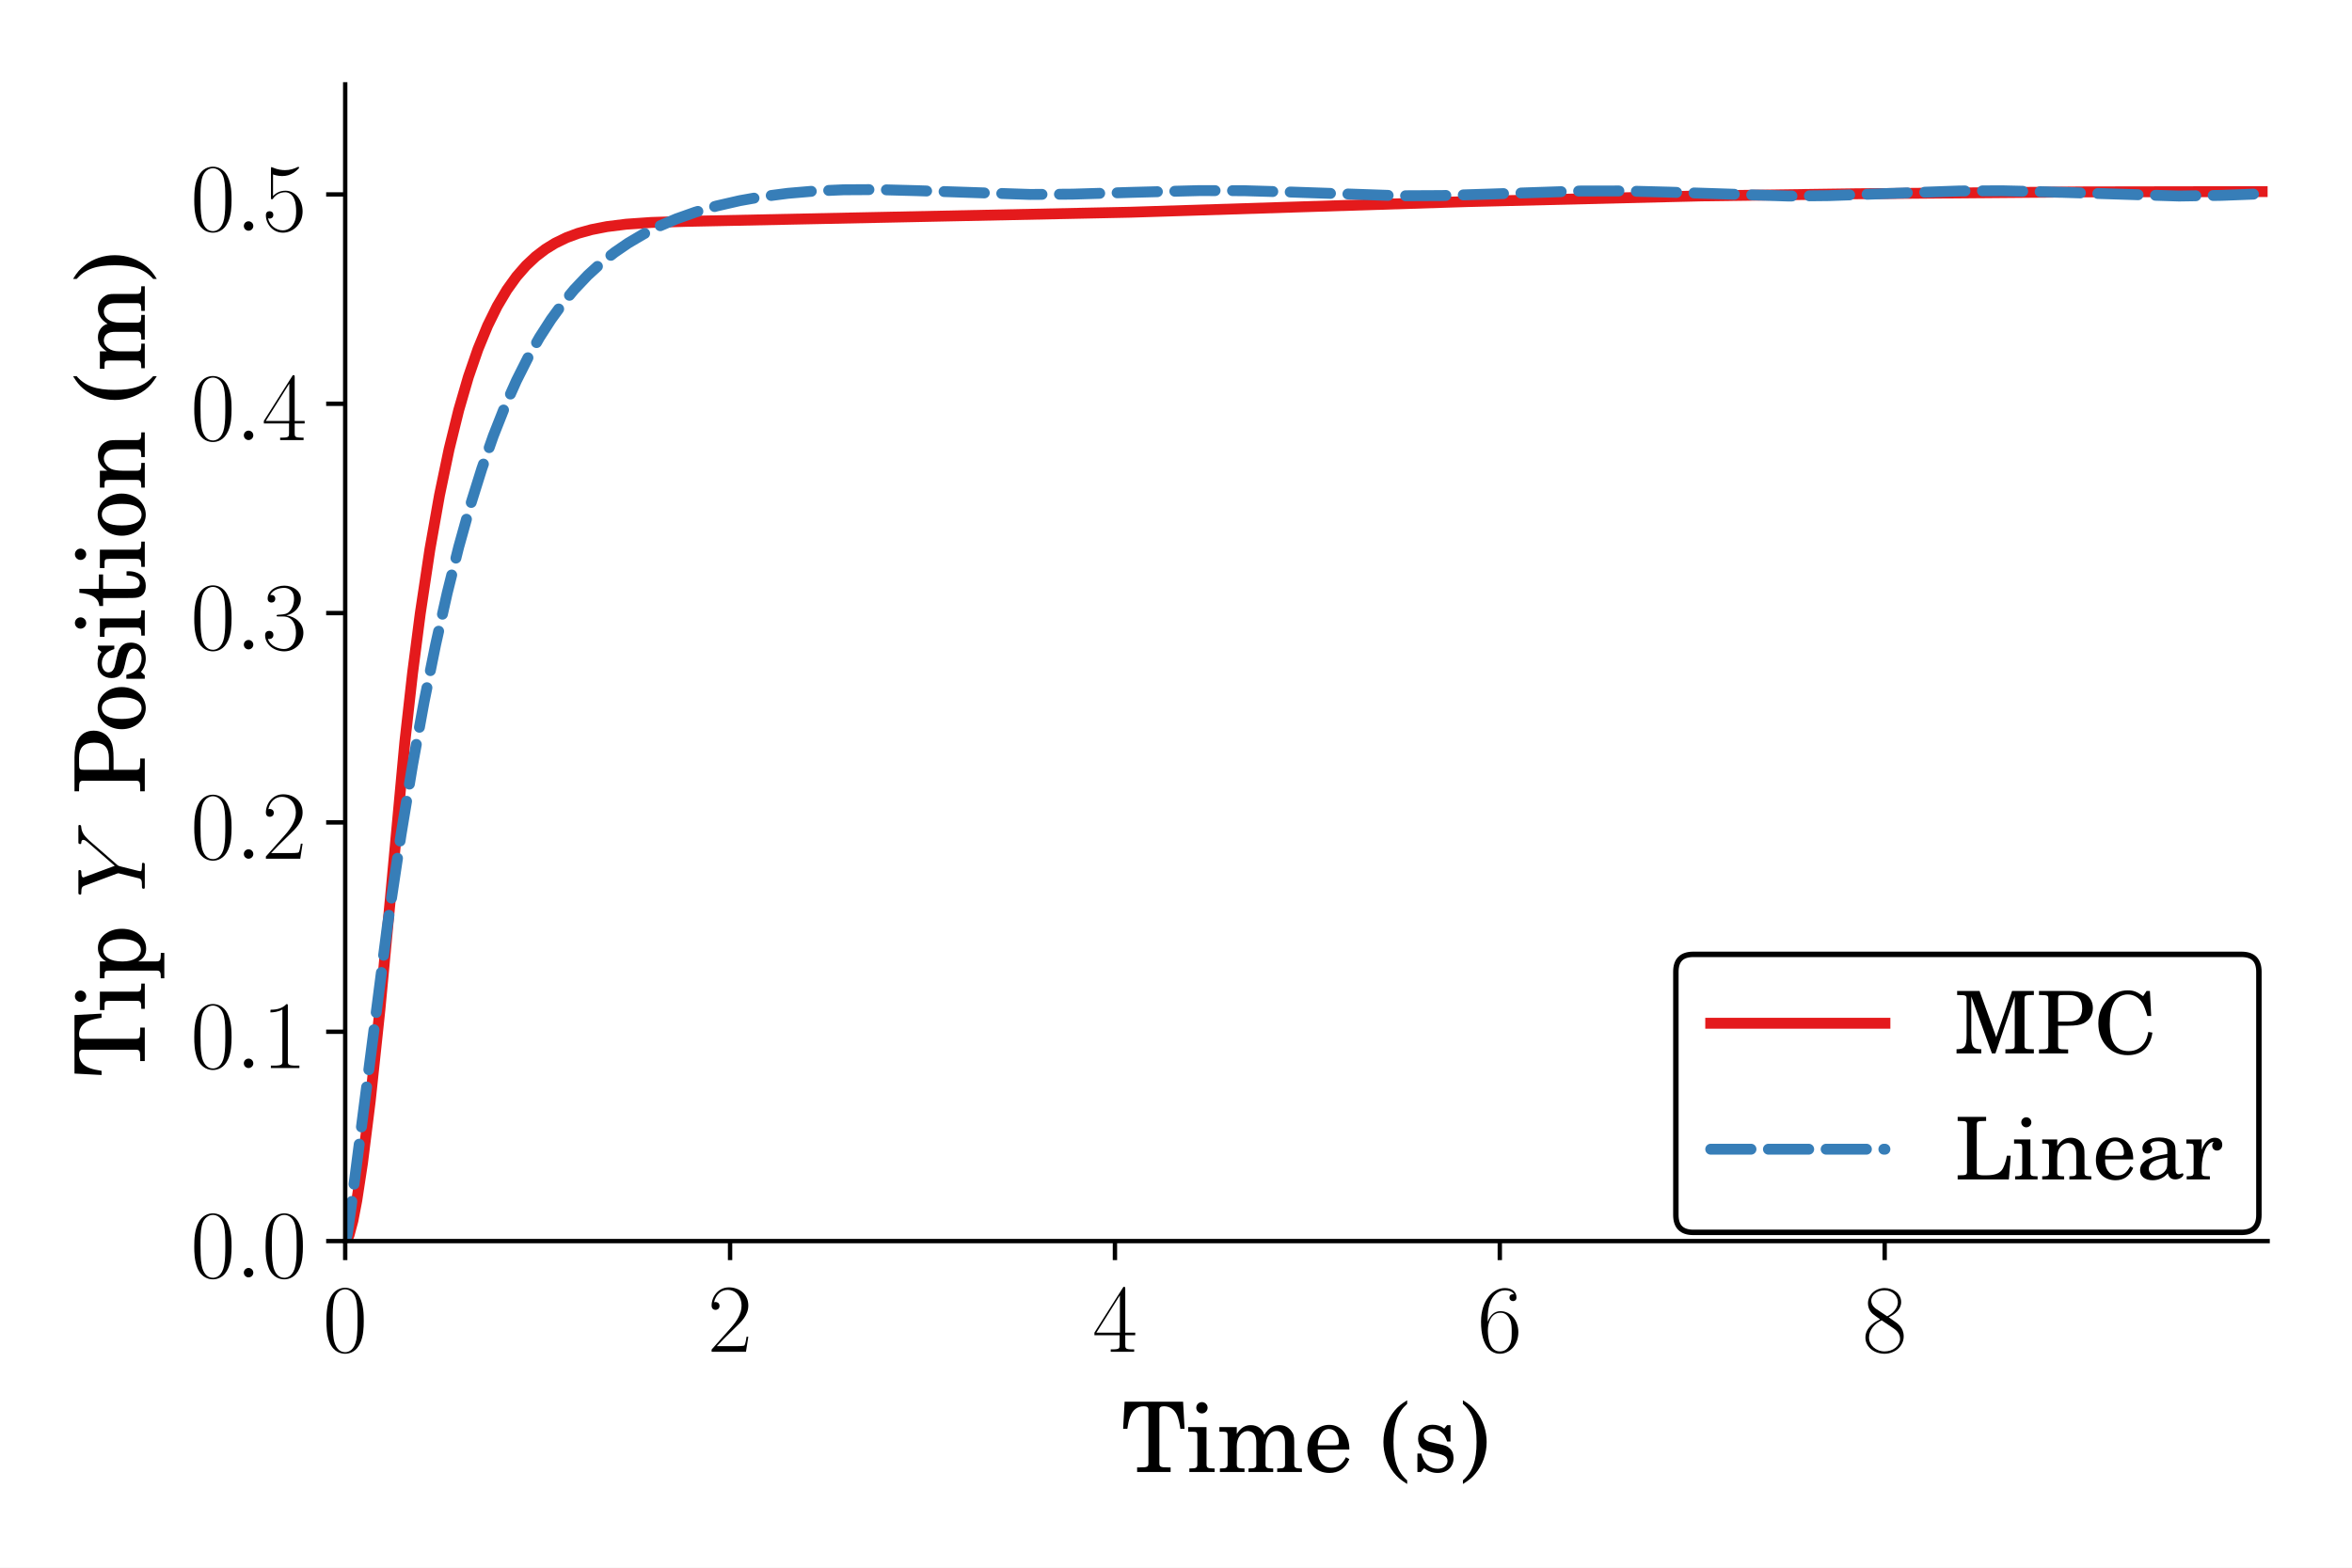
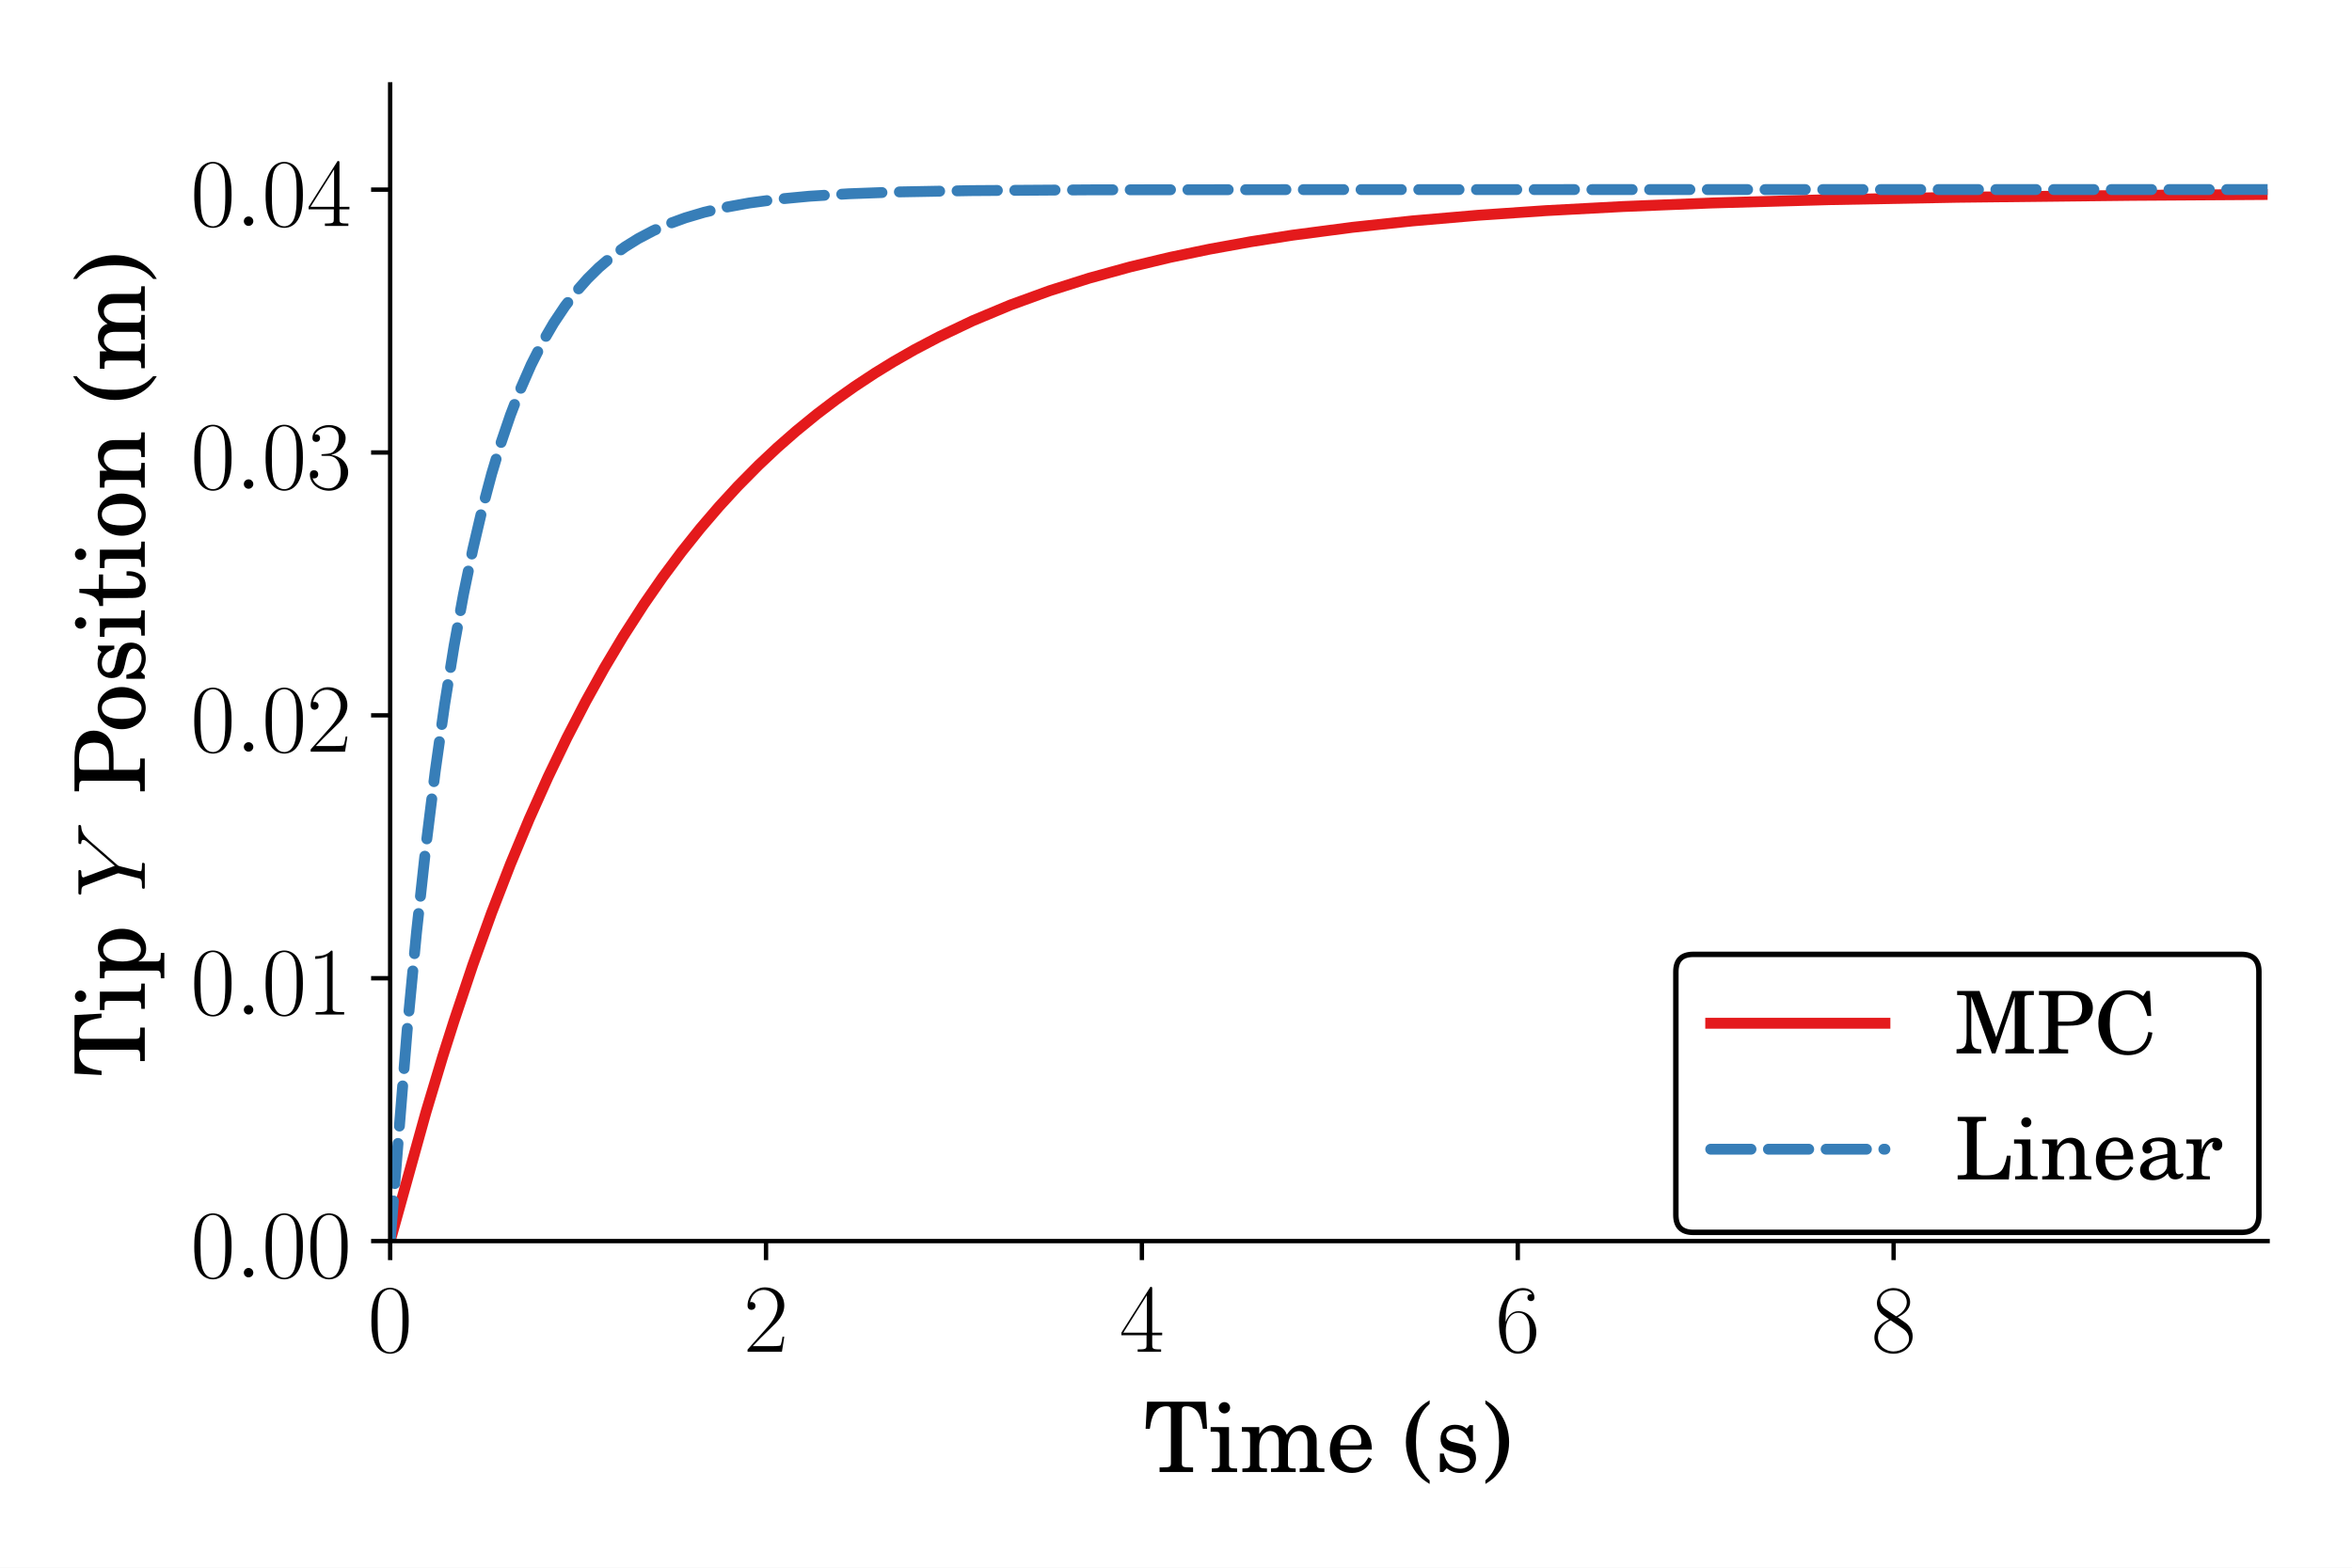
<svg xmlns="http://www.w3.org/2000/svg" xmlns:xlink="http://www.w3.org/1999/xlink" height="288pt" version="1.1" viewBox="0 0 432 288" width="432pt">
  <defs>
    <style type="text/css">
*{stroke-linecap:butt;stroke-linejoin:round;}
  </style>
  </defs>
  <g id="figure_1">
    <g id="patch_1">
      <path d="M 0 288  L 432 288  L 432 0  L 0 0  z " style="fill:#ffffff;" />
    </g>
    <g id="axes_1">
      <g id="patch_2">
-         <path d="M 63.406 228  L 416.5 228  L 416.5 15.5  L 63.406 15.5  z " style="fill:#ffffff;" />
+         <path d="M 71.661 228  L 416.5 228  L 416.5 15.5  L 71.661 15.5  z " style="fill:#ffffff;" />
      </g>
      <g id="matplotlib.axis_1">
        <g id="xtick_1">
          <g id="line2d_1">
            <defs>
-               <path d="M 0 0  L 0 3.5  " id="me929b415f8" style="stroke:#000000;stroke-width:0.8;" />
-             </defs>
-             <g>
-               <use style="stroke:#000000;stroke-width:0.8;" x="63.406" xlink:href="#me929b415f8" y="228" />
+               <path d="M 0 0  L 0 3.5  " id="m23c2c0d3aa" style="stroke:#000000;stroke-width:0.8;" />
+             </defs>
+             <g>
+               <use style="stroke:#000000;stroke-width:0.8;" x="71.661" xlink:href="#m23c2c0d3aa" y="228" />
            </g>
          </g>
          <g id="text_1">
            <defs>
              <path d="M 42 31.641  C 42 37.75 41.906 48.125 37.703 56.109  C 34 63.109 28.094 65.594 22.906 65.594  C 18.094 65.594 12 63.406 8.203 56.203  C 4.203 48.719 3.797 39.438 3.797 31.641  C 3.797 25.953 3.906 17.281 7 9.672  C 11.297 -0.609 19 -2 22.906 -2  C 27.5 -2 34.5 -0.109 38.594 9.375  C 41.594 16.281 42 24.359 42 31.641  z M 22.906 -0.406  C 16.5 -0.406 12.703 5.078 11.297 12.688  C 10.203 18.562 10.203 27.156 10.203 32.75  C 10.203 40.438 10.203 46.828 11.5 52.922  C 13.406 61.391 19 64 22.906 64  C 27 64 32.297 61.297 34.203 53.125  C 35.5 47.438 35.594 40.734 35.594 32.75  C 35.594 26.25 35.594 18.266 34.406 12.375  C 32.297 1.484 26.406 -0.406 22.906 -0.406  z " id="CMR17-48" />
            </defs>
-             <g transform="translate(59.27848 248.338)scale(0.18 -0.18)">
+             <g transform="translate(67.5336 248.338)scale(0.18 -0.18)">
              <use transform="scale(0.996264)" xlink:href="#CMR17-48" />
            </g>
          </g>
        </g>
        <g id="xtick_2">
          <g id="line2d_2">
            <g>
-               <use style="stroke:#000000;stroke-width:0.8;" x="134.096" xlink:href="#me929b415f8" y="228" />
+               <use style="stroke:#000000;stroke-width:0.8;" x="140.698" xlink:href="#m23c2c0d3aa" y="228" />
            </g>
          </g>
          <g id="text_2">
            <defs>
              <path d="M 41.703 15.453  L 39.906 15.453  C 38.906 8.375 38.094 7.172 37.703 6.562  C 37.203 5.766 30 5.766 28.594 5.766  L 9.406 5.766  C 13 9.672 20 16.75 28.5 24.953  C 34.594 30.734 41.703 37.531 41.703 47.422  C 41.703 59.219 32.297 66 21.797 66  C 10.797 66 4.094 56.312 4.094 47.344  C 4.094 43.438 7 42.938 8.203 42.938  C 9.203 42.938 12.203 43.547 12.203 47.031  C 12.203 50.109 9.594 51 8.203 51  C 7.594 51 7 50.906 6.594 50.703  C 8.5 59.219 14.297 63.406 20.406 63.406  C 29.094 63.406 34.797 56.516 34.797 47.422  C 34.797 38.734 29.703 31.25 24 24.75  L 4.094 2.281  L 4.094 0  L 39.297 0  z " id="CMR17-50" />
            </defs>
-             <g transform="translate(129.968 248.338)scale(0.18 -0.18)">
+             <g transform="translate(136.5704 248.338)scale(0.18 -0.18)">
              <use transform="scale(0.996264)" xlink:href="#CMR17-50" />
            </g>
          </g>
        </g>
        <g id="xtick_3">
          <g id="line2d_3">
            <g>
-               <use style="stroke:#000000;stroke-width:0.8;" x="204.785" xlink:href="#me929b415f8" y="228" />
+               <use style="stroke:#000000;stroke-width:0.8;" x="209.735" xlink:href="#m23c2c0d3aa" y="228" />
            </g>
          </g>
          <g id="text_3">
            <defs>
              <path d="M 33.594 64.406  C 33.594 66.5 33.5 66.5 31.703 66.5  L 2 19.594  L 2 17  L 27.797 17  L 27.797 7.141  C 27.797 3.5 27.594 2.5 20.594 2.5  L 18.703 2.5  L 18.703 0  C 21.906 0 27.297 0 30.703 0  C 34.094 0 39.5 0 42.703 0  L 42.703 2.5  L 40.797 2.5  C 33.797 2.5 33.594 3.5 33.594 7.141  L 33.594 17  L 43.797 17  L 43.797 19.594  L 33.594 19.594  z M 28.094 57.859  L 28.094 19.594  L 4 19.594  z " id="CMR17-52" />
            </defs>
-             <g transform="translate(200.6574 248.338)scale(0.18 -0.18)">
+             <g transform="translate(205.6072 248.338)scale(0.18 -0.18)">
              <use transform="scale(0.996264)" xlink:href="#CMR17-52" />
            </g>
          </g>
        </g>
        <g id="xtick_4">
          <g id="line2d_4">
            <g>
-               <use style="stroke:#000000;stroke-width:0.8;" x="275.474" xlink:href="#me929b415f8" y="228" />
+               <use style="stroke:#000000;stroke-width:0.8;" x="278.772" xlink:href="#m23c2c0d3aa" y="228" />
            </g>
          </g>
          <g id="text_4">
            <defs>
              <path d="M 10.594 34  C 10.594 57.656 21.797 63 28.297 63  C 30.406 63 35.5 62.641 37.5 59  C 35.906 59 32.906 59 32.906 55.516  C 32.906 52.828 35.094 51.922 36.5 51.922  C 37.406 51.922 40.094 52.312 40.094 55.625  C 40.094 61.781 35.094 65.297 28.203 65.297  C 16.297 65.297 3.797 52.969 3.797 31  C 3.797 3.953 15.094 -2 23.094 -2  C 32.797 -2 42 6.672 42 20.047  C 42 32.516 33.906 41.594 23.703 41.594  C 17.594 41.594 13.094 37.609 10.594 30.625  z M 23.094 0.391  C 10.797 0.391 10.797 18.75 10.797 22.438  C 10.797 29.625 14.203 40 23.5 40  C 25.203 40 30.094 40 33.406 33.125  C 35.203 29.219 35.203 25.141 35.203 20.141  C 35.203 14.75 35.203 10.781 33.094 6.781  C 30.906 2.672 27.703 0.391 23.094 0.391  z " id="CMR17-54" />
            </defs>
-             <g transform="translate(271.3469 248.338)scale(0.18 -0.18)">
+             <g transform="translate(274.644 248.338)scale(0.18 -0.18)">
              <use transform="scale(0.996264)" xlink:href="#CMR17-54" />
            </g>
          </g>
        </g>
        <g id="xtick_5">
          <g id="line2d_5">
            <g>
-               <use style="stroke:#000000;stroke-width:0.8;" x="346.164" xlink:href="#me929b415f8" y="228" />
+               <use style="stroke:#000000;stroke-width:0.8;" x="347.808" xlink:href="#m23c2c0d3aa" y="228" />
            </g>
          </g>
          <g id="text_5">
            <defs>
              <path d="M 27.203 35.375  C 33.5 38.547 39.906 43.328 39.906 50.984  C 39.906 60.016 31.094 65.297 23 65.297  C 13.906 65.297 5.906 58.734 5.906 49.688  C 5.906 47.203 6.5 42.922 10.406 39.141  C 11.406 38.156 15.594 35.172 18.297 33.281  C 13.797 30.984 3.297 25.531 3.297 14.594  C 3.297 4.359 13.094 -2 22.797 -2  C 33.5 -2 42.5 5.656 42.5 15.781  C 42.5 24.844 36.406 29.016 32.406 31.703  z M 14.094 44.094  C 13.297 44.594 9.297 47.672 9.297 52.359  C 9.297 58.422 15.594 63 22.797 63  C 30.703 63 36.5 57.438 36.5 50.969  C 36.5 41.703 26.094 36.422 25.594 36.422  C 25.5 36.422 25.406 36.422 24.594 37.031  z M 32.5 23.734  C 34 22.641 38.797 19.375 38.797 13.297  C 38.797 5.953 31.406 0.391 23 0.391  C 13.906 0.391 7 6.844 7 14.688  C 7 22.547 13.094 29.094 20 32.188  z " id="CMR17-56" />
            </defs>
-             <g transform="translate(342.0364 248.338)scale(0.18 -0.18)">
+             <g transform="translate(343.6808 248.338)scale(0.18 -0.18)">
              <use transform="scale(0.996264)" xlink:href="#CMR17-56" />
            </g>
          </g>
        </g>
        <g id="text_6">
          <defs>
            <path d="M 63.297 72  L 3.406 72  L 1.906 44.266  L 6.203 44.266  C 6.906 49.25 7.797 53.047 8.906 56.234  C 11.5 63.516 16.297 67.312 23.094 67.312  C 26.406 67.312 27.797 66.203 27.797 63.719  L 27.797 12.281  L 27.797 9.375  C 27.797 5.188 26.906 4.688 18.797 4.688  L 16.203 4.688  L 16.203 0  L 50.5 0  L 50.5 4.688  L 47.906 4.688  C 39.906 4.688 39 5.188 39 9.375  L 39 12.281  L 39 63.719  C 39 66.203 40.406 67.312 43.703 67.312  C 49.797 67.312 54.703 63.906 57.203 57.922  C 58.703 54.25 59.703 49.953 60.5 44.266  L 64.797 44.266  z " id="Century_Schoolbook_L_Roman-84" />
            <path d="M 20.594 46  L 1.797 46  L 1.797 41.219  L 6.906 41.219  C 10.594 41.219 11.203 40.516 11.203 36.203  L 11.203 12.297  L 11.203 8.297  C 11.203 4.297 10.094 3.594 3.703 3.594  L 3 3.594  L 3 0  L 28.906 0  L 28.906 3.594  L 28.203 3.594  C 21.703 3.594 20.594 4.281 20.594 8.219  L 20.594 12.172  z M 15.906 71.578  C 12.703 71.578 10.094 68.984 10.094 65.797  C 10.094 62.703 12.703 60 15.797 60  C 19.094 60 21.703 62.594 21.703 65.797  C 21.703 68.984 19.094 71.578 15.906 71.578  z " id="Century_Schoolbook_L_Roman-105" />
            <path d="M 20.094 46  L 2.297 46  L 2.297 41.219  L 6.406 41.219  C 10.094 41.219 10.703 40.516 10.703 36.203  L 10.703 12.297  L 10.703 8.406  C 10.703 4.297 9.594 3.594 3.203 3.594  L 2.797 3.594  L 2.797 0  L 28 0  L 28 3.594  L 27.594 3.594  C 21.203 3.594 20.094 4.297 20.094 8.391  L 20.094 12.281  L 20.094 26.453  C 20.094 35.328 25 41.922 31.5 41.922  C 34.094 41.922 36.906 40.516 38.094 38.625  C 39.5 36.734 40.094 33.828 40.094 29.734  L 40.094 12.281  L 40.094 8.281  C 40.094 4.297 39 3.594 32.5 3.594  L 32.094 3.594  L 32.094 0  L 57.406 0  L 57.406 3.594  L 57 3.594  C 50.594 3.594 49.5 4.297 49.5 8.281  L 49.5 12.281  L 49.5 25.547  C 49.5 35.531 54 41.922 61 41.922  C 64.297 41.922 67 40.016 68.297 36.922  C 69.203 34.734 69.5 32.531 69.5 28.641  L 69.5 12.281  L 69.5 8.281  C 69.5 4.297 68.406 3.594 61.906 3.594  L 61.5 3.594  L 61.5 0  L 86.797 0  L 86.797 3.594  L 86.406 3.594  C 80 3.594 78.906 4.297 78.906 8.391  L 78.906 12.281  L 78.906 30.641  C 78.906 36.828 78.297 38.922 75.703 42.312  C 72.797 46.016 68.703 48 63.906 48  C 57.406 48 52.594 44.938 48.297 38.109  C 46.594 44.047 41.203 48 34.5 48  C 28.5 48 24 45.141 20.094 38.922  z " id="Century_Schoolbook_L_Roman-109" />
            <path d="M 46.5 23  C 46.594 37.812 38.094 48.281 25.906 48.281  C 13.094 48.281 3.5 37.25 3.5 22.344  C 3.5 8.438 12.594 -1 26.094 -1  C 35.594 -1 42.406 3.688 46.5 13.188  L 43 15.094  C 38.906 7.391 34.703 4.391 28 4.391  C 22.906 4.391 19.203 6.594 16.594 11  C 14.797 14 14 17.5 14.094 23  z M 14.203 27.297  C 14.203 30.344 14.594 32.5 15.594 35.25  C 17.703 41.141 20.906 44 25.703 44  C 31.797 44 35.797 38.781 35.797 30.922  C 35.797 28.078 34.906 27.297 31.703 27.297  z " id="Century_Schoolbook_L_Roman-101" />
            <path d="M 27.906 73.453  C 21.906 69.766 18.703 67.172 15.297 63.172  C 7.703 54.188 3.594 42.719 3.594 30.641  C 3.594 19.266 7.203 8.578 13.906 -0.297  C 17.703 -5.094 21.094 -8.078 27.906 -12.281  L 27.906 -8.578  C 17.906 0.203 13.906 11.484 13.906 30.641  C 13.906 49.797 17.906 60.984 27.906 69.766  z " id="Century_Schoolbook_L_Roman-40" />
            <path d="M 39 48  L 35.5 48  L 32.594 44.406  C 29 47.203 25.406 48.391 20.406 48.391  C 11.594 48.391 5.797 42.625 5.797 33.953  C 5.797 30.078 7.094 26.781 9.297 24.812  C 11.594 22.703 13.906 21.719 19.906 20.312  L 25.203 19.125  C 33.094 17.234 35.906 15.234 35.906 11.266  C 35.906 6.578 31.797 3.297 25.906 3.297  C 17.5 3.297 11.5 8.766 9.094 18.875  L 5.094 18.875  L 5.094 0  L 8.594 0  L 12.094 3.906  C 16.203 0.594 20.797 -1 25.797 -1  C 35.594 -1 42.094 5.078 42.094 14.344  C 42.094 18.719 40.703 22.094 37.906 24.391  C 35.5 26.484 33.5 27.281 27.406 28.562  L 22.406 29.672  C 16.906 30.859 16.906 30.859 15.094 31.859  C 12.906 32.859 11.594 34.938 11.594 37.141  C 11.594 41.109 15.406 44 20.906 44  C 24.703 44 27.797 42.703 30.594 40.016  C 32.797 37.812 33.906 35.828 35.5 31.234  L 39 31.234  z " id="Century_Schoolbook_L_Roman-115" />
            <path d="M 5.406 -12.281  C 11.406 -8.578 14.594 -5.984 18 -1.891  C 25.594 6.984 29.703 18.562 29.703 30.641  C 29.703 42.016 26.094 52.703 19.406 61.484  C 15.594 66.375 12.203 69.359 5.406 73.453  L 5.406 69.766  C 15.406 60.984 19.406 49.797 19.406 30.641  C 19.406 11.375 15.406 0.203 5.406 -8.578  z " id="Century_Schoolbook_L_Roman-41" />
          </defs>
-           <g transform="translate(205.9516 270.3658)scale(0.18 -0.18)">
+           <g transform="translate(210.0791 270.3658)scale(0.18 -0.18)">
            <use transform="translate(0 -0.29235)scale(0.996264)" xlink:href="#Century_Schoolbook_L_Roman-84" />
            <use transform="translate(66.45003 -0.29235)scale(0.996264)" xlink:href="#Century_Schoolbook_L_Roman-105" />
            <use transform="translate(97.83134 -0.29235)scale(0.996264)" xlink:href="#Century_Schoolbook_L_Roman-109" />
            <use transform="translate(186.3983 -0.29235)scale(0.996264)" xlink:href="#Century_Schoolbook_L_Roman-101" />
            <use transform="translate(263.9066 -0.29235)scale(0.996264)" xlink:href="#Century_Schoolbook_L_Roman-40" />
            <use transform="translate(297.0819 -0.29235)scale(0.996264)" xlink:href="#Century_Schoolbook_L_Roman-115" />
            <use transform="translate(343.2077 -0.29235)scale(0.996264)" xlink:href="#Century_Schoolbook_L_Roman-41" />
          </g>
        </g>
      </g>
      <g id="matplotlib.axis_2">
        <g id="ytick_1">
          <g id="line2d_6">
            <defs>
-               <path d="M 0 0  L -3.5 0  " id="mb4e0ff398e" style="stroke:#000000;stroke-width:0.8;" />
-             </defs>
-             <g>
-               <use style="stroke:#000000;stroke-width:0.8;" x="63.406" xlink:href="#mb4e0ff398e" y="228" />
+               <path d="M 0 0  L -3.5 0  " id="m3e690f09d0" style="stroke:#000000;stroke-width:0.8;" />
+             </defs>
+             <g>
+               <use style="stroke:#000000;stroke-width:0.8;" x="71.661" xlink:href="#m3e690f09d0" y="228" />
            </g>
          </g>
          <g id="text_7">
            <defs>
              <path d="M 18.406 4.797  C 18.406 7.688 16 9.672 13.594 9.672  C 10.703 9.672 8.703 7.281 8.703 4.891  C 8.703 2 11.094 0 13.5 0  C 16.406 0 18.406 2.391 18.406 4.797  z " id="CMMI12-58" />
            </defs>
            <g transform="translate(35 234.669)scale(0.18 -0.18)">
              <use transform="scale(0.996264)" xlink:href="#CMR17-48" />
              <use transform="translate(45.69048 0)scale(0.996264)" xlink:href="#CMMI12-58" />
              <use transform="translate(72.78765 0)scale(0.996264)" xlink:href="#CMR17-48" />
+               <use transform="translate(118.4781 0)scale(0.996264)" xlink:href="#CMR17-48" />
            </g>
          </g>
        </g>
        <g id="ytick_2">
          <g id="line2d_7">
            <g>
-               <use style="stroke:#000000;stroke-width:0.8;" x="63.406" xlink:href="#mb4e0ff398e" y="189.544" />
+               <use style="stroke:#000000;stroke-width:0.8;" x="71.661" xlink:href="#m3e690f09d0" y="179.709" />
            </g>
          </g>
          <g id="text_8">
            <defs>
              <path d="M 26.594 63.406  C 26.594 65.5 26.5 65.5 25.094 65.5  C 21.203 61.188 15.297 59.797 9.703 59.797  C 9.406 59.797 8.906 59.797 8.797 59.5  C 8.703 59.297 8.703 59.094 8.703 57  C 11.797 57 17 57.594 21 59.984  L 21 7.203  C 21 3.688 20.797 2.5 12.203 2.5  L 9.203 2.5  L 9.203 0  C 14 0 19 0 23.797 0  C 28.594 0 33.594 0 38.406 0  L 38.406 2.5  L 35.406 2.5  C 26.797 2.5 26.594 3.594 26.594 7.156  z " id="CMR17-49" />
            </defs>
-             <g transform="translate(35 196.2127)scale(0.18 -0.18)">
-               <use transform="scale(0.996264)" xlink:href="#CMR17-48" />
-               <use transform="translate(45.69048 0)scale(0.996264)" xlink:href="#CMMI12-58" />
-               <use transform="translate(72.78765 0)scale(0.996264)" xlink:href="#CMR17-49" />
+             <g transform="translate(35 186.3775)scale(0.18 -0.18)">
+               <use transform="scale(0.996264)" xlink:href="#CMR17-48" />
+               <use transform="translate(45.69048 0)scale(0.996264)" xlink:href="#CMMI12-58" />
+               <use transform="translate(72.78765 0)scale(0.996264)" xlink:href="#CMR17-48" />
+               <use transform="translate(118.4781 0)scale(0.996264)" xlink:href="#CMR17-49" />
            </g>
          </g>
        </g>
        <g id="ytick_3">
          <g id="line2d_8">
            <g>
-               <use style="stroke:#000000;stroke-width:0.8;" x="63.406" xlink:href="#mb4e0ff398e" y="151.087" />
+               <use style="stroke:#000000;stroke-width:0.8;" x="71.661" xlink:href="#m3e690f09d0" y="131.417" />
            </g>
          </g>
          <g id="text_9">
-             <g transform="translate(35 157.7563)scale(0.18 -0.18)">
-               <use transform="scale(0.996264)" xlink:href="#CMR17-48" />
-               <use transform="translate(45.69048 0)scale(0.996264)" xlink:href="#CMMI12-58" />
-               <use transform="translate(72.78765 0)scale(0.996264)" xlink:href="#CMR17-50" />
+             <g transform="translate(35 138.086)scale(0.18 -0.18)">
+               <use transform="scale(0.996264)" xlink:href="#CMR17-48" />
+               <use transform="translate(45.69048 0)scale(0.996264)" xlink:href="#CMMI12-58" />
+               <use transform="translate(72.78765 0)scale(0.996264)" xlink:href="#CMR17-48" />
+               <use transform="translate(118.4781 0)scale(0.996264)" xlink:href="#CMR17-50" />
            </g>
          </g>
        </g>
        <g id="ytick_4">
          <g id="line2d_9">
            <g>
-               <use style="stroke:#000000;stroke-width:0.8;" x="63.406" xlink:href="#mb4e0ff398e" y="112.631" />
+               <use style="stroke:#000000;stroke-width:0.8;" x="71.661" xlink:href="#m3e690f09d0" y="83.126" />
            </g>
          </g>
          <g id="text_10">
            <defs>
              <path d="M 22.094 33.703  C 31 33.703 34.906 25.969 34.906 17.031  C 34.906 5 28.5 0.391 22.703 0.391  C 17.406 0.391 8.797 3.031 6.094 10.828  C 6.594 10.625 7.094 10.625 7.594 10.625  C 10 10.625 11.797 12.219 11.797 14.812  C 11.797 17.703 9.594 19 7.594 19  C 5.906 19 3.297 18.203 3.297 14.469  C 3.297 5.234 12.297 -2 22.906 -2  C 34 -2 42.5 6.719 42.5 16.953  C 42.5 26.672 34.5 33.703 25 34.797  C 32.594 36.375 39.906 43.062 39.906 52.016  C 39.906 59.688 32 65.297 23 65.297  C 13.906 65.297 5.906 59.828 5.906 52.016  C 5.906 48.594 8.5 48 9.797 48  C 11.906 48 13.703 49.297 13.703 51.891  C 13.703 54.469 11.906 55.766 9.797 55.766  C 9.406 55.766 8.906 55.766 8.5 55.578  C 11.406 61.859 19.297 63 22.797 63  C 26.297 63 32.906 61.328 32.906 51.875  C 32.906 49.109 32.5 44.188 29.094 39.844  C 26.094 36 22.703 36 19.406 35.688  C 18.906 35.688 16.594 35.453 16.203 35.453  C 15.5 35.359 15.094 35.266 15.094 34.5  C 15.094 33.797 15.203 33.703 17.203 33.703  z " id="CMR17-51" />
            </defs>
-             <g transform="translate(35 119.3)scale(0.18 -0.18)">
-               <use transform="scale(0.996264)" xlink:href="#CMR17-48" />
-               <use transform="translate(45.69048 0)scale(0.996264)" xlink:href="#CMMI12-58" />
-               <use transform="translate(72.78765 0)scale(0.996264)" xlink:href="#CMR17-51" />
+             <g transform="translate(35 89.79449)scale(0.18 -0.18)">
+               <use transform="scale(0.996264)" xlink:href="#CMR17-48" />
+               <use transform="translate(45.69048 0)scale(0.996264)" xlink:href="#CMMI12-58" />
+               <use transform="translate(72.78765 0)scale(0.996264)" xlink:href="#CMR17-48" />
+               <use transform="translate(118.4781 0)scale(0.996264)" xlink:href="#CMR17-51" />
            </g>
          </g>
        </g>
        <g id="ytick_5">
          <g id="line2d_10">
            <g>
-               <use style="stroke:#000000;stroke-width:0.8;" x="63.406" xlink:href="#mb4e0ff398e" y="74.175" />
+               <use style="stroke:#000000;stroke-width:0.8;" x="71.661" xlink:href="#m3e690f09d0" y="34.834" />
            </g>
          </g>
          <g id="text_11">
-             <g transform="translate(35 80.84369)scale(0.18 -0.18)">
-               <use transform="scale(0.996264)" xlink:href="#CMR17-48" />
-               <use transform="translate(45.69048 0)scale(0.996264)" xlink:href="#CMMI12-58" />
-               <use transform="translate(72.78765 0)scale(0.996264)" xlink:href="#CMR17-52" />
-             </g>
-           </g>
-         </g>
-         <g id="ytick_6">
-           <g id="line2d_11">
-             <g>
-               <use style="stroke:#000000;stroke-width:0.8;" x="63.406" xlink:href="#mb4e0ff398e" y="35.718" />
-             </g>
-           </g>
-           <g id="text_12">
-             <defs>
-               <path d="M 11.406 57.688  C 12.406 57.281 16.5 56 20.703 56  C 30 56 35.094 61.109 38 64.062  C 38 64.953 38 65.5 37.406 65.5  C 37.297 65.5 37.094 65.5 36.297 65.047  C 32.797 63.406 28.703 62.078 23.703 62.078  C 20.703 62.078 16.203 62.484 11.297 64.672  C 10.203 65.172 10 65.172 9.906 65.172  C 9.406 65.172 9.297 65.062 9.297 63.078  L 9.297 34.422  C 9.297 32.641 9.297 32.141 10.297 32.141  C 10.797 32.141 11 32.344 11.5 33.031  C 14.703 37.516 19.094 39.406 24.094 39.406  C 27.594 39.406 35.094 37.219 35.094 20.141  C 35.094 16.953 35.094 11.172 32.094 6.578  C 29.594 2.484 25.703 0.391 21.406 0.391  C 14.797 0.391 8.094 5 6.297 12.719  C 6.703 12.609 7.5 12.422 7.906 12.422  C 9.203 12.422 11.703 13.125 11.703 16.219  C 11.703 18.906 9.797 20 7.906 20  C 5.594 20 4.094 18.594 4.094 15.797  C 4.094 7.094 11 -2 21.594 -2  C 31.906 -2 41.703 6.875 41.703 19.75  C 41.703 31.719 33.906 41 24.203 41  C 19.094 41 14.797 39.109 11.406 35.531  z " id="CMR17-53" />
-             </defs>
-             <g transform="translate(35 42.38737)scale(0.18 -0.18)">
-               <use transform="scale(0.996264)" xlink:href="#CMR17-48" />
-               <use transform="translate(45.69048 0)scale(0.996264)" xlink:href="#CMMI12-58" />
-               <use transform="translate(72.78765 0)scale(0.996264)" xlink:href="#CMR17-53" />
-             </g>
-           </g>
-         </g>
-         <g id="text_13">
+             <g transform="translate(35 41.50299)scale(0.18 -0.18)">
+               <use transform="scale(0.996264)" xlink:href="#CMR17-48" />
+               <use transform="translate(45.69048 0)scale(0.996264)" xlink:href="#CMMI12-58" />
+               <use transform="translate(72.78765 0)scale(0.996264)" xlink:href="#CMR17-48" />
+               <use transform="translate(118.4781 0)scale(0.996264)" xlink:href="#CMR17-52" />
+             </g>
+           </g>
+         </g>
+         <g id="text_12">
          <defs>
            <path d="M 20.094 46  L 2.797 46  L 2.797 41.219  L 6.406 41.219  C 10.094 41.219 10.703 40.516 10.703 36.219  L 10.703 -7.75  L 10.703 -11.719  C 10.703 -15.719 9.594 -16.406 3.203 -16.406  L 2.797 -16.406  L 2.797 -20  L 28.797 -20  L 28.797 -16.406  L 27.703 -16.406  C 21.203 -16.406 20.094 -15.719 20.094 -11.734  L 20.094 -7.75  L 20.094 6.688  C 23.406 0.906 27.203 -1.391 33.297 -1.391  C 44.906 -1.391 53.5 9.266 53.5 23.5  C 53.5 37.266 44.906 48 33.906 48  C 27.703 48 23.594 45.438 20.094 39.516  z M 32.094 42.609  C 39 42.609 43 35.75 43 24.094  C 43 11.266 38.906 4 31.797 4  C 24.703 4 20 11.375 20 22.812  C 20 35.141 24.5 42.609 32.094 42.609  z " id="Century_Schoolbook_L_Roman-112" />
            <path d="M 58.797 56.953  L 61.094 59.234  C 65.5 63.719 69.203 64.828 72.703 65.109  C 73.797 65.203 74.703 65.297 74.703 67  C 74.703 68 73.703 68 73.5 68  C 72.297 68 71 68 69.797 68  L 65.703 68  C 62.797 68 59.703 68 56.906 68  C 56.203 68 55.094 68 55.094 66.031  C 55.094 65.094 56.094 65 56.406 65  C 59.406 65 59.406 63.5 59.406 62.906  C 59.406 61.812 58.594 60.312 56.594 58.016  L 32.797 30.766  L 21.5 61.109  C 20.906 62.5 20.906 62.703 20.906 62.906  C 20.906 65 25 65 26.203 65  C 27.406 65 28.5 65 28.5 66.859  C 28.5 68 27.594 68 27 68  C 25.297 68 23.297 68 21.594 68  L 10.5 68  C 8.703 68 6.797 68 5.094 68  C 4.406 68 3.297 68 3.297 66.031  C 3.297 65 4.203 65 5.703 65  C 10.594 65 11.5 64.094 12.406 61.812  L 24.797 28.672  C 24.906 28.375 25.203 27.266 25.203 26.969  C 25.203 26.672 20.297 7.062 20 6.062  C 19.203 3.391 18.203 2.891 11.797 2.891  C 10.094 2.891 9.297 2.891 9.297 1  C 9.297 0 10.406 0 10.703 0  C 12.5 0 14.594 0 16.5 0  L 28.297 0  C 30.094 0 32.203 0 34 0  C 34.703 0 35.906 0 35.906 1.797  C 35.906 2.891 35.203 2.891 33.5 2.891  C 27.297 2.891 27.297 3.594 27.297 4.688  C 27.297 5.391 28.094 8.562 28.594 10.562  L 32.203 24.906  C 32.797 26.984 32.797 27.172 33.703 28.172  z " id="CMMI12-89" />
            <path d="M 24.797 32  L 36.094 32  C 45.094 32 49.797 32.703 53.797 34.594  C 60.906 38 64.906 44.359 64.906 52.25  C 64.906 59.844 61.406 65.609 54.797 68.906  C 50.906 70.906 44.703 72 37.797 72  L 2.797 72  L 2.797 67.312  L 4.594 67.312  C 12.703 67.312 13.594 66.812 13.594 62.609  L 13.594 59.734  L 13.594 12.281  L 13.594 9.375  C 13.594 5.188 12.703 4.688 4.594 4.688  L 2.797 4.688  L 2.797 0  L 36.406 0  L 36.406 4.688  L 33.797 4.688  C 25.703 4.688 24.797 5.188 24.797 9.375  L 24.797 12.266  z M 24.797 36.703  L 24.797 62.219  C 24.797 66.812 25.406 67.312 30.906 67.312  L 37.297 67.312  C 47.703 67.312 52.594 62.422 52.594 51.859  C 52.594 41.594 47.5 36.703 36.906 36.703  z " id="Century_Schoolbook_L_Roman-80" />
            <path d="M 25.203 48.281  C 13 48.281 3.406 37.453 3.406 23.547  C 3.406 9.938 13 -1 25 -1  C 37 -1 46.594 9.938 46.594 23.641  C 46.594 37.25 37 48.281 25.203 48.281  z M 25.203 44  C 32.203 44 36.094 36.75 36.094 23.641  C 36.094 10.453 32.203 3.297 25 3.297  C 17.797 3.297 13.906 10.453 13.906 23.547  C 13.906 37.047 17.703 44 25.203 44  z " id="Century_Schoolbook_L_Roman-111" />
            <path d="M 19.406 47  L 19.406 67  L 15.297 67  C 14.297 53.875 9.906 47.188 1.797 46.594  L 1.797 42.703  L 10 42.703  L 10 17.266  C 10 10.281 10.203 7.781 11.203 5.484  C 12.797 1.297 16.797 -1 22.594 -1  C 26.5 -1 29.906 0.203 32.203 2.391  C 35.5 5.594 37.406 10.875 37.406 16.375  C 37.406 16.969 37.406 17.672 37.297 18.672  L 33.094 18.672  C 32.797 9.688 30.203 5.094 25.297 5.094  C 23 5.094 21 6.281 20.297 7.984  C 19.703 9.375 19.406 11.875 19.406 15.469  L 19.406 42.703  L 34.094 42.703  L 34.094 47  z " id="Century_Schoolbook_L_Roman-116" />
            <path d="M 20 46  L 2.703 46  L 2.703 41.219  L 6.297 41.219  C 10 41.219 10.594 40.516 10.594 36.203  L 10.594 12.297  L 10.594 8.297  C 10.594 4.297 9.5 3.594 3.094 3.594  L 2.703 3.594  L 2.703 0  L 28 0  L 28 3.594  L 27.594 3.594  C 21.094 3.594 20 4.297 20 8.281  L 20 12.281  L 20 22.656  C 20 27.547 20.703 32.031 21.797 34.328  C 23.906 38.828 28.406 41.922 32.703 41.922  C 35.297 41.922 38.297 40.422 39.797 38.422  C 41.297 36.328 42 33.234 42 28.438  L 42 12.281  L 42 8.281  C 42 4.297 40.906 3.594 34.406 3.594  L 34 3.594  L 34 0  L 59.297 0  L 59.297 3.594  L 58.906 3.594  C 52.5 3.594 51.406 4.297 51.406 8.281  L 51.406 12.281  L 51.406 27.953  C 51.406 35.125 51.094 36.922 49.297 40.328  C 46.797 45.109 41.703 48 35.797 48  C 29.406 48 24.406 45.047 20 38.516  z " id="Century_Schoolbook_L_Roman-110" />
          </defs>
          <g transform="translate(26.31013 197.8322)rotate(-90)scale(0.18 -0.18)">
            <use transform="translate(0 -1.570628)scale(0.996264)" xlink:href="#Century_Schoolbook_L_Roman-84" />
            <use transform="translate(66.45003 -1.570628)scale(0.996264)" xlink:href="#Century_Schoolbook_L_Roman-105" />
            <use transform="translate(97.83134 -1.570628)scale(0.996264)" xlink:href="#Century_Schoolbook_L_Roman-112" />
            <use transform="translate(182.712 -1.570628)scale(0.996264)" xlink:href="#CMMI12-89" />
            <use transform="translate(288.6835 -1.570628)scale(0.996264)" xlink:href="#Century_Schoolbook_L_Roman-80" />
            <use transform="translate(351.4474 -1.570628)scale(0.996264)" xlink:href="#Century_Schoolbook_L_Roman-111" />
            <use transform="translate(401.2606 -1.570628)scale(0.996264)" xlink:href="#Century_Schoolbook_L_Roman-115" />
            <use transform="translate(447.3864 -1.570628)scale(0.996264)" xlink:href="#Century_Schoolbook_L_Roman-105" />
            <use transform="translate(478.7677 -1.570628)scale(0.996264)" xlink:href="#Century_Schoolbook_L_Roman-116" />
            <use transform="translate(517.5214 -1.570628)scale(0.996264)" xlink:href="#Century_Schoolbook_L_Roman-105" />
            <use transform="translate(548.9027 -1.570628)scale(0.996264)" xlink:href="#Century_Schoolbook_L_Roman-111" />
            <use transform="translate(598.7159 -1.570628)scale(0.996264)" xlink:href="#Century_Schoolbook_L_Roman-110" />
            <use transform="translate(687.2827 -1.570628)scale(0.996264)" xlink:href="#Century_Schoolbook_L_Roman-40" />
            <use transform="translate(720.458 -1.570628)scale(0.996264)" xlink:href="#Century_Schoolbook_L_Roman-109" />
            <use transform="translate(809.0249 -1.570628)scale(0.996264)" xlink:href="#Century_Schoolbook_L_Roman-41" />
          </g>
        </g>
      </g>
+       <g id="line2d_11">
+         <path clip-path="url(#pdbb3eae313)" d="M 71.661 228  L 73.042 223.026  L 78.22 204.387  L 81.326 194.055  L 83.397 187.548  L 86.849 177.246  L 90.301 167.665  L 93.753 158.753  L 97.205 150.464  L 100.657 142.753  L 104.108 135.58  L 107.56 128.908  L 111.012 122.697  L 114.464 116.917  L 118.261 111.022  L 121.713 106.045  L 125.165 101.408  L 128.617 97.089  L 132.068 93.062  L 135.52 89.308  L 139.317 85.468  L 142.769 82.226  L 146.221 79.202  L 150.018 76.103  L 153.47 73.485  L 156.922 71.04  L 160.719 68.533  L 164.17 66.414  L 167.968 64.239  L 172.455 61.882  L 178.668 58.923  L 185.572 56.038  L 192.821 53.399  L 200.07 51.101  L 207.664 49.012  L 214.913 47.282  L 222.161 45.775  L 229.755 44.401  L 237.349 43.212  L 248.395 41.764  L 259.441 40.584  L 271.523 39.544  L 283.949 38.695  L 298.102 37.942  L 314.326 37.292  L 336.072 36.678  L 359.545 36.243  L 391.647 35.887  L 416.5 35.728  L 416.5 35.728  " style="fill:none;stroke:#e41a1c;stroke-linecap:square;stroke-width:2;" />
+       </g>
      <g id="line2d_12">
-         <path clip-path="url(#paae4708c44)" d="M 63.406 228  L 63.759 227.697  L 64.113 226.902  L 64.82 224.256  L 65.527 220.578  L 66.587 213.623  L 68.001 202.283  L 69.768 185.612  L 71.889 163.056  L 74.363 136.292  L 75.777 123.671  L 77.19 112.722  L 78.958 100.942  L 80.725 90.966  L 82.492 82.504  L 84.259 75.328  L 86.027 69.254  L 87.794 64.133  L 89.561 59.837  L 91.328 56.248  L 93.096 53.267  L 94.863 50.805  L 96.63 48.783  L 98.397 47.128  L 100.165 45.782  L 101.932 44.691  L 104.052 43.659  L 106.173 42.869  L 108.647 42.183  L 111.475 41.63  L 115.009 41.188  L 119.604 40.868  L 125.966 40.668  L 207.613 38.989  L 269.466 37.036  L 312.586 35.989  L 340.862 35.597  L 382.922 35.252  L 416.5 35.198  L 416.5 35.198  " style="fill:none;stroke:#e41a1c;stroke-linecap:square;stroke-width:2;" />
-       </g>
-       <g id="line2d_13">
-         <path clip-path="url(#paae4708c44)" d="M 63.406 228  L 63.759 226.845  L 64.466 221.912  L 71.182 169.876  L 73.656 153.355  L 75.777 140.535  L 77.897 128.907  L 80.018 118.404  L 82.139 108.949  L 84.259 100.463  L 86.38 92.868  L 88.501 86.086  L 90.621 80.045  L 92.742 74.675  L 94.863 69.912  L 96.984 65.694  L 99.104 61.963  L 101.225 58.668  L 103.346 55.76  L 105.466 53.195  L 107.94 50.581  L 110.415 48.32  L 112.889 46.364  L 115.363 44.668  L 118.19 43  L 121.018 41.577  L 124.199 40.22  L 127.733 38.965  L 131.621 37.839  L 135.863 36.865  L 140.104 36.114  L 144.699 35.517  L 149.647 35.095  L 154.949 34.864  L 160.958 34.83  L 168.38 35.027  L 189.233 35.721  L 197.009 35.667  L 207.966 35.336  L 220.337 35.013  L 228.466 35.032  L 237.302 35.287  L 257.095 35.965  L 264.871 35.927  L 274.061 35.638  L 290.319 35.091  L 298.095 35.079  L 306.578 35.3  L 328.492 36.015  L 335.914 35.938  L 345.457 35.597  L 359.948 35.084  L 367.724 35.049  L 375.854 35.241  L 400.241 36.014  L 408.017 35.891  L 416.5 35.565  L 416.5 35.565  " style="fill:none;stroke:#377eb8;stroke-dasharray:7.4,3.2;stroke-dashoffset:0;stroke-linecap:round;stroke-width:2;" />
+         <path clip-path="url(#pdbb3eae313)" d="M 71.661 228  L 74.768 189.439  L 76.494 171.39  L 78.22 155.543  L 79.946 141.63  L 81.671 129.409  L 83.397 118.667  L 85.123 109.215  L 86.849 100.889  L 88.575 93.545  L 90.301 87.061  L 92.027 81.327  L 93.753 76.253  L 95.479 71.756  L 97.55 67.025  L 99.621 62.921  L 101.692 59.358  L 103.763 56.26  L 105.834 53.564  L 107.905 51.215  L 109.977 49.167  L 112.393 47.104  L 114.809 45.343  L 117.225 43.838  L 119.987 42.382  L 122.748 41.164  L 125.855 40.028  L 129.307 39.004  L 133.104 38.109  L 137.591 37.295  L 142.769 36.603  L 148.637 36.049  L 155.886 35.598  L 165.206 35.255  L 178.323 35.018  L 200.76 34.871  L 245.289 34.831  L 416.5 34.821  L 416.5 34.821  " style="fill:none;stroke:#377eb8;stroke-dasharray:7.4,3.2;stroke-dashoffset:0;stroke-linecap:round;stroke-width:2;" />
      </g>
      <g id="patch_3">
-         <path d="M 63.406 228  L 63.406 15.5  " style="fill:none;stroke:#000000;stroke-linecap:square;stroke-linejoin:miter;stroke-width:0.8;" />
+         <path d="M 71.661 228  L 71.661 15.5  " style="fill:none;stroke:#000000;stroke-linecap:square;stroke-linejoin:miter;stroke-width:0.8;" />
      </g>
      <g id="patch_4">
        <path d="M 416.5 228  L 416.5 15.5  " style="fill:none;" />
      </g>
      <g id="patch_5">
-         <path d="M 63.406 228  L 416.5 228  " style="fill:none;stroke:#000000;stroke-linecap:square;stroke-linejoin:miter;stroke-width:0.8;" />
+         <path d="M 71.661 228  L 416.5 228  " style="fill:none;stroke:#000000;stroke-linecap:square;stroke-linejoin:miter;stroke-width:0.8;" />
      </g>
      <g id="patch_6">
-         <path d="M 63.406 15.5  L 416.5 15.5  " style="fill:none;" />
+         <path d="M 71.661 15.5  L 416.5 15.5  " style="fill:none;" />
      </g>
      <g id="legend_1">
        <g id="patch_7">
          <path d="M 311.012 226.4  L 411.7 226.4  Q 414.9 226.4 414.9 223.2  L 414.9 178.528  Q 414.9 175.328 411.7 175.328  L 311.012 175.328  Q 307.812 175.328 307.812 178.528  L 307.812 223.2  Q 307.812 226.4 311.012 226.4  z " style="fill:#ffffff;stroke:#000000;stroke-linejoin:miter;" />
        </g>
-         <g id="line2d_14">
+         <g id="line2d_13">
          <path d="M 314.212 187.984  L 346.212 187.984  " style="fill:none;stroke:#e41a1c;stroke-linecap:square;stroke-width:2;" />
        </g>
-         <g id="line2d_15" />
-         <g id="text_14">
+         <g id="line2d_14" />
+         <g id="text_13">
          <defs>
            <path d="M 28.703 72  L 2.906 72  L 2.906 67.312  L 4.797 67.312  C 12.906 67.312 13.797 66.812 13.797 62.594  L 13.797 59.703  L 13.797 21.391  C 13.797 7.781 11.797 4.891 2.203 4.891  L 2.203 0  L 30.703 0  L 30.703 4.891  C 21.203 4.891 19.203 7.781 19.203 21.406  L 19.203 65.625  L 43 0  L 47 0  L 69.297 65.625  L 69.297 12.453  L 69.297 9.562  C 69.297 5.297 68.406 4.891 60.297 4.891  L 58.5 4.891  L 58.5 0  L 91.297 0  L 91.297 4.891  L 89.5 4.891  C 81.406 4.891 80.5 5.297 80.5 9.562  L 80.5 12.453  L 80.5 59.75  L 80.5 62.625  C 80.5 66.812 81.406 67.312 89.5 67.312  L 91.297 67.312  L 91.297 72  L 66.203 72  L 47.906 18.844  z " id="Century_Schoolbook_L_Roman-77" />
            <path d="M 63.906 72  L 60.094 72  L 56.094 66.016  C 49 71.203 45.094 72.703 38.406 72.703  C 28.703 72.703 20.703 68.812 13.906 60.781  C 7.5 53.234 4.5 44.891 4.5 34.656  C 4.5 13.297 18.594 -2 38.297 -2  C 54.297 -2 64.5 7.344 66.797 24.016  L 62.094 24.812  C 61.094 19.547 59.906 15.984 58.094 13.016  C 54 6.172 47.594 2.688 39.5 2.688  C 24.703 2.688 17.703 12.906 17.703 34.266  C 17.703 45.469 19.203 53.016 22.594 58.969  C 25.703 64.531 31.906 68 38.297 68  C 45.297 68 51.5 64.328 55.297 57.969  C 57.203 54.688 58.703 50.812 61 43.172  L 65.406 43.172  z " id="Century_Schoolbook_L_Roman-67" />
          </defs>
          <g transform="translate(359.0125 193.5843)scale(0.16 -0.16)">
            <use transform="translate(0 0.343476)scale(0.996264)" xlink:href="#Century_Schoolbook_L_Roman-77" />
            <use transform="translate(94.04677 0.343476)scale(0.996264)" xlink:href="#Century_Schoolbook_L_Roman-80" />
            <use transform="translate(160.4968 0.343476)scale(0.996264)" xlink:href="#Century_Schoolbook_L_Roman-67" />
          </g>
        </g>
-         <g id="line2d_16">
+         <g id="line2d_15">
          <path d="M 314.212 211.12  L 346.212 211.12  " style="fill:none;stroke:#377eb8;stroke-dasharray:7.4,3.2;stroke-dashoffset:0;stroke-linecap:round;stroke-width:2;" />
        </g>
-         <g id="line2d_17" />
-         <g id="text_15">
+         <g id="line2d_16" />
+         <g id="text_14">
          <defs>
            <path d="M 64.594 27.328  L 60.203 27.328  C 59.203 20.547 56.797 13.766 54.203 10.484  C 51.094 6.594 45.297 4.688 36.906 4.688  L 32.703 4.688  C 29.703 4.688 27.203 5.297 26.297 6.188  C 25.594 6.781 25.5 7.391 25.5 9.484  L 25.5 59.734  L 25.5 62.609  C 25.5 66.812 26.406 67.312 34.5 67.312  L 36.297 67.312  L 36.297 72  L 3.5 72  L 3.5 67.312  L 5.297 67.312  C 13.406 67.312 14.297 66.812 14.297 62.609  L 14.297 59.734  L 14.297 12.281  L 14.297 9.375  C 14.297 5.188 13.406 4.688 5.297 4.688  L 3.5 4.688  L 3.5 0  L 62.5 0  z " id="Century_Schoolbook_L_Roman-76" />
            <path d="M 45.203 32.578  C 45.203 38.797 44.094 41.969 41.203 44.344  C 37.906 46.906 33 48.281 26.594 48.281  C 15.406 48.281 7.094 43.047 7.094 35.922  C 7.094 32.156 9.406 29.781 12.906 29.781  C 16 29.781 18.297 31.859 18.297 34.812  C 18.297 36.109 17.797 37.484 16.797 38.875  C 16.203 39.547 16.094 39.844 16.094 40.156  C 16.094 42.219 20.203 44 25 44  C 28.094 44 31.594 43.016 33.203 41.531  C 35.094 39.953 35.797 37.578 35.797 33.125  L 35.797 29.281  C 25.297 27.484 22.094 26.688 17.203 24.812  C 8.594 21.609 4.406 16.938 4.406 10.656  C 4.406 3.578 10.094 -1 18.906 -1  C 25.797 -1 32 1.859 36.297 7.062  C 37.906 1.984 40.406 0 45.094 0  C 49.594 0 54.297 2.891 54.297 5.781  C 54.297 6.469 53.797 6.969 53.297 6.969  C 52.906 6.969 52.5 6.875 51.797 6.578  C 50.203 6 49.797 5.891 49 5.891  C 46.203 5.891 45.203 7.781 45.203 12.719  z M 35.797 20.469  C 35.797 14.469 35.5 13.078 33.797 10.484  C 31.297 6.781 26.703 4.297 22.406 4.297  C 17.906 4.297 14.5 7.594 14.5 12.078  C 14.5 16.266 16.594 19.266 21 21.359  C 24.094 22.75 28 23.75 35.797 25.047  z " id="Century_Schoolbook_L_Roman-97" />
            <path d="M 19.797 46  L 2.094 46  L 2.094 41.219  L 6.203 41.219  C 9.906 41.219 10.5 40.516 10.5 36.203  L 10.5 12.297  L 10.5 8.297  C 10.5 4.297 9.406 3.594 2.906 3.594  L 2.5 3.594  L 2.5 0  L 29.203 0  L 29.203 3.594  L 27.297 3.594  C 20.906 3.594 19.797 4.297 19.797 8.297  L 19.797 12.297  L 19.797 13.297  C 19.797 20.812 21.203 28.406 23.703 34.109  C 26.094 39.703 29.5 42.812 33.703 43.312  C 32.297 41.703 31.906 40.688 31.906 38.766  C 31.906 35.547 34.203 33.234 37.406 33.234  C 41 33.234 43.5 35.938 43.5 40.016  C 43.5 44.812 40.094 48 34.797 48  C 28.5 48 23 42.922 19.797 34.141  z " id="Century_Schoolbook_L_Roman-114" />
          </defs>
          <g transform="translate(359.0125 216.7201)scale(0.16 -0.16)">
            <use transform="translate(0 0.343476)scale(0.996264)" xlink:href="#Century_Schoolbook_L_Roman-76" />
            <use transform="translate(66.45003 0.343476)scale(0.996264)" xlink:href="#Century_Schoolbook_L_Roman-105" />
            <use transform="translate(97.83134 0.343476)scale(0.996264)" xlink:href="#Century_Schoolbook_L_Roman-110" />
            <use transform="translate(158.703 0.343476)scale(0.996264)" xlink:href="#Century_Schoolbook_L_Roman-101" />
            <use transform="translate(208.5162 0.343476)scale(0.996264)" xlink:href="#Century_Schoolbook_L_Roman-97" />
            <use transform="translate(263.9079 0.343476)scale(0.996264)" xlink:href="#Century_Schoolbook_L_Roman-114" />
          </g>
        </g>
      </g>
    </g>
  </g>
  <defs>
-     <clipPath id="paae4708c44">
-       <rect height="212.5" width="353.094" x="63.406" y="15.5" />
+     <clipPath id="pdbb3eae313">
+       <rect height="212.5" width="344.839" x="71.661" y="15.5" />
    </clipPath>
  </defs>
</svg>
